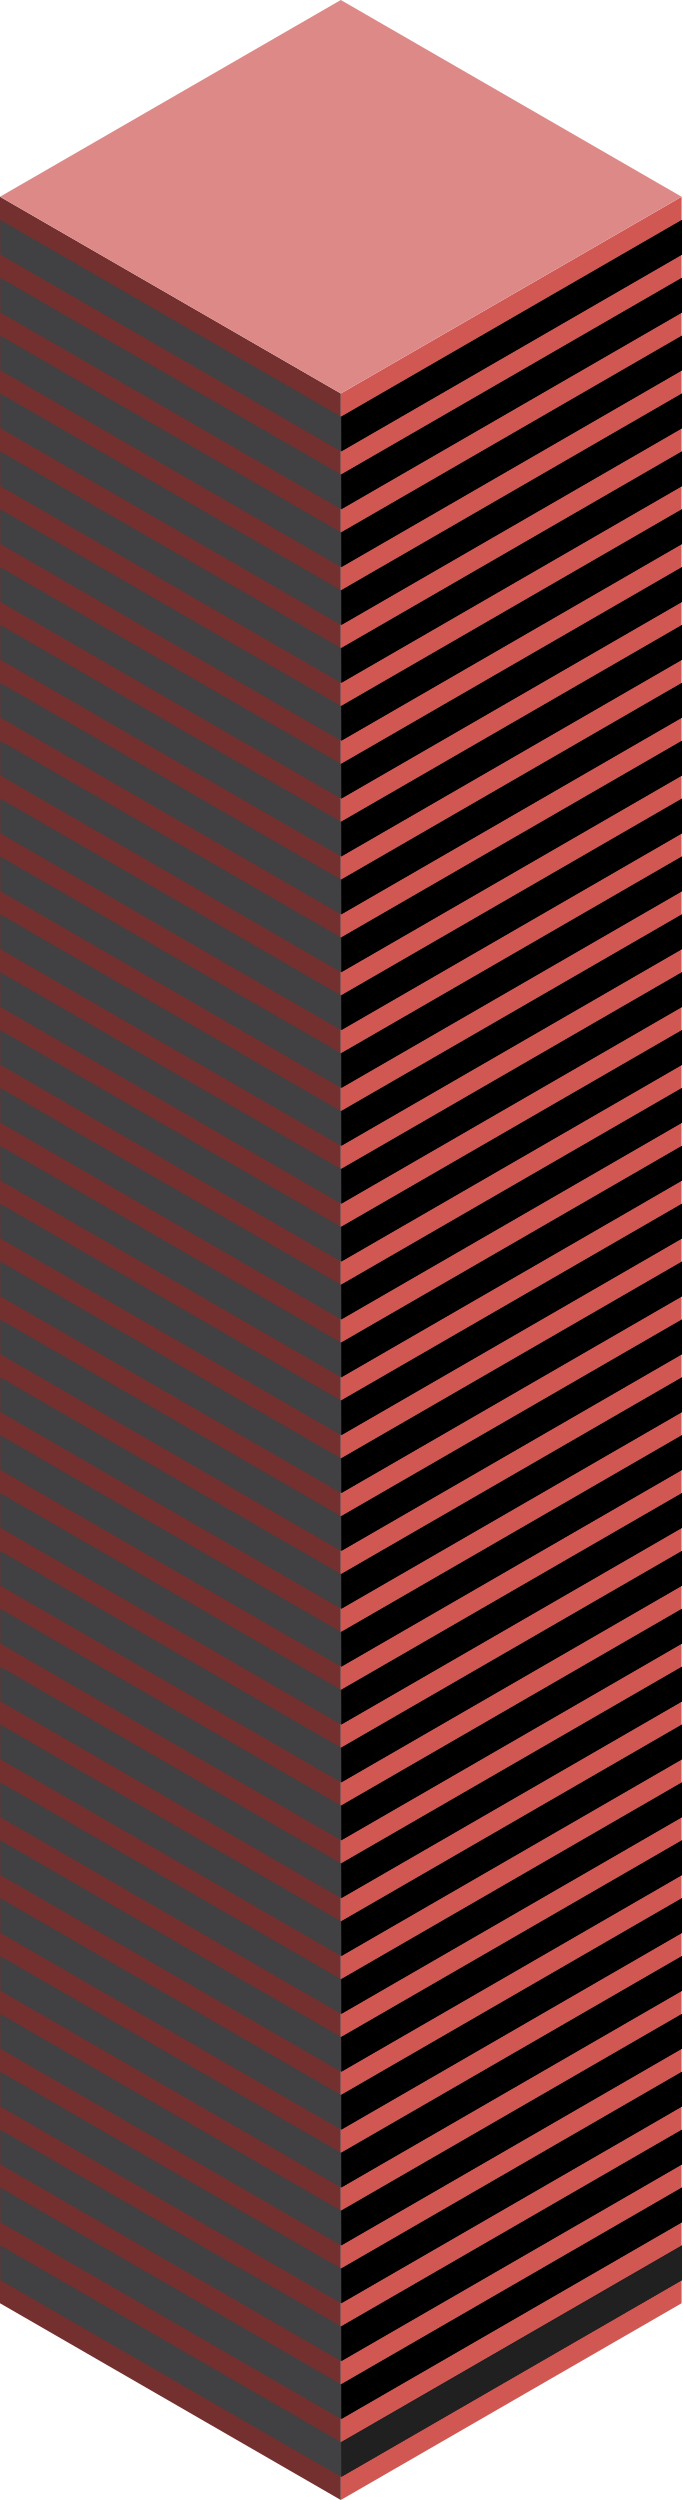
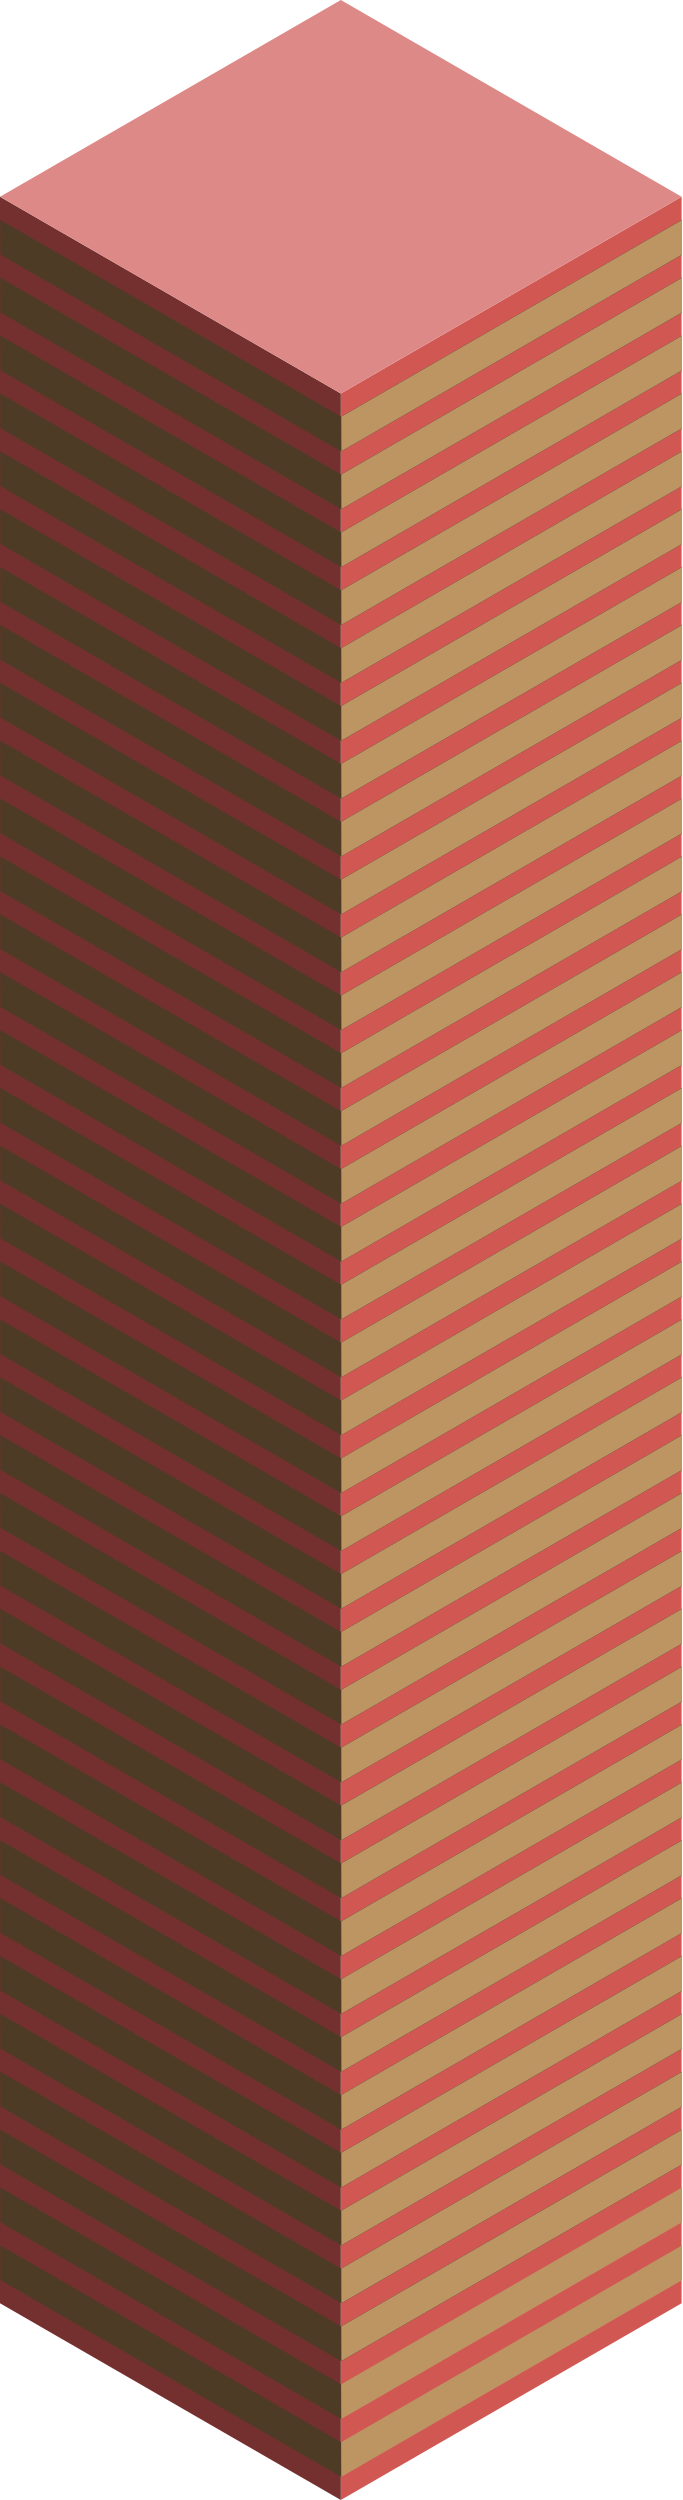
<svg xmlns="http://www.w3.org/2000/svg" id="Layer_1" data-name="Layer 1" viewBox="0 0 170.1 623.53">
  <defs>
    <style>
      .exterior-R-prim {
        fill: #d15752;
      }

      .exterior-L-prim {
        fill: #73302f;
      }

      .top-prim {
        fill: #dd8987;
      }

      .cls-1 {
        fill: #202020;
      }

+       .window-R-prim {
+         fill: #bd9563;
+       }
+ 
      .window-L-prim {
-         fill: #414042;
+         fill: #4d3b25;
      }
    </style>
  </defs>
  <path id="exterior-R-prim" class="exterior-R-prim" d="M85,98.14V623.53l85-49.07V49.07Z" />
  <path id="exterior-L-prim" class="exterior-L-prim" d="M85,98.14V623.53L0,574.46V49.07Z" />
  <path id="anchor_0_98.15_170" class="top-prim" d="M85,98.14l85-49.07L85,0,0,49.07Z" />
  <g id="Group">
    <path id="windows-R3" class="cls-1" d="M85.1,277.12l85-49.07v8.66l-85,49.07Z" />
    <path id="windows-R3-2" data-name="windows-R3" class="window-R-prim" d="M85.1,277.12l85-49.07v8.66l-85,49.07Z" />
  </g>
  <g id="Group-2" data-name="Group">
    <path id="windows-R3-3" data-name="windows-R3" class="cls-1" d="M85.1,262.69l85-49.08v8.67l-85,49.07Z" />
    <path id="windows-R3-4" data-name="windows-R3" class="window-R-prim" d="M85.1,262.69l85-49.08v8.67l-85,49.07Z" />
  </g>
  <g id="Group-3" data-name="Group">
    <path id="windows-R3-5" data-name="windows-R3" class="cls-1" d="M85.1,248.26l85-49.08v8.66l-85,49.08Z" />
    <path id="windows-R3-6" data-name="windows-R3" class="window-R-prim" d="M85.1,248.26l85-49.08v8.66l-85,49.08Z" />
  </g>
  <g id="Group-4" data-name="Group">
    <path id="windows-R3-7" data-name="windows-R3" class="cls-1" d="M85.1,233.82l85-49.07v8.66l-85,49.07Z" />
    <path id="windows-R3-8" data-name="windows-R3" class="window-R-prim" d="M85.1,233.82l85-49.07v8.66l-85,49.07Z" />
  </g>
  <g id="Group-5" data-name="Group">
    <path id="windows-R3-9" data-name="windows-R3" class="cls-1" d="M85.1,219.39l85-49.08v8.66l-85,49.08Z" />
    <path id="windows-R3-10" data-name="windows-R3" class="window-R-prim" d="M85.1,219.39l85-49.08v8.66l-85,49.08Z" />
  </g>
  <g id="Group-6" data-name="Group">
    <path id="windows-R3-11" data-name="windows-R3" class="cls-1" d="M85.1,204.95l85-49.07v8.66l-85,49.07Z" />
    <path id="windows-R3-12" data-name="windows-R3" class="window-R-prim" d="M85.1,204.95l85-49.07v8.66l-85,49.07Z" />
  </g>
  <g id="Group-7" data-name="Group">
    <path id="windows-R3-13" data-name="windows-R3" class="cls-1" d="M85.1,190.52l85-49.07v8.66l-85,49.07Z" />
    <path id="windows-R3-14" data-name="windows-R3" class="window-R-prim" d="M85.1,190.52l85-49.07v8.66l-85,49.07Z" />
  </g>
  <g id="Group-8" data-name="Group">
    <path id="windows-R3-15" data-name="windows-R3" class="cls-1" d="M85.1,176.09l85-49.08v8.66l-85,49.08Z" />
    <path id="windows-R3-16" data-name="windows-R3" class="window-R-prim" d="M85.1,176.09l85-49.08v8.66l-85,49.08Z" />
  </g>
  <g id="Group-9" data-name="Group">
    <path id="windows-R3-17" data-name="windows-R3" class="cls-1" d="M85.1,161.65l85-49.07v8.66l-85,49.07Z" />
    <path id="windows-R3-18" data-name="windows-R3" class="window-R-prim" d="M85.1,161.65l85-49.07v8.66l-85,49.07Z" />
  </g>
  <g id="Group-10" data-name="Group">
    <path id="windows-R3-19" data-name="windows-R3" class="cls-1" d="M85.1,147.22l85-49.08v8.67l-85,49.07Z" />
    <path id="windows-R3-20" data-name="windows-R3" class="window-R-prim" d="M85.1,147.22l85-49.08v8.67l-85,49.07Z" />
  </g>
  <g id="Group-11" data-name="Group">
    <path id="windows-R3-21" data-name="windows-R3" class="cls-1" d="M85.1,132.79l85-49.08v8.66l-85,49.08Z" />
    <path id="windows-R3-22" data-name="windows-R3" class="window-R-prim" d="M85.1,132.79l85-49.08v8.66l-85,49.08Z" />
  </g>
  <g id="Group-12" data-name="Group">
    <path id="windows-R3-23" data-name="windows-R3" class="cls-1" d="M85.1,118.35l85-49.07v8.66l-85,49.07Z" />
    <path id="windows-R3-24" data-name="windows-R3" class="window-R-prim" d="M85.1,118.35l85-49.07v8.66l-85,49.07Z" />
  </g>
  <g id="Group-13" data-name="Group">
    <path id="windows-R3-25" data-name="windows-R3" class="cls-1" d="M85.1,103.92l85-49.08V63.5l-85,49.08Z" />
    <path id="windows-R3-26" data-name="windows-R3" class="window-R-prim" d="M85.1,103.92l85-49.08V63.5l-85,49.08Z" />
  </g>
  <g id="Group-14" data-name="Group">
    <path id="windows-R3-27" data-name="windows-R3" class="cls-1" d="M85.1,305.99l85-49.07v8.66l-13.68,7.9L85.1,314.65Z" />
    <path id="windows-R3-28" data-name="windows-R3" class="window-R-prim" d="M85.1,305.99l85-49.07v8.66l-13.68,7.9L85.1,314.65Z" />
  </g>
  <g id="Group-15" data-name="Group">
    <path id="windows-R3-29" data-name="windows-R3" class="cls-1" d="M85.1,334.86l85-49.08v8.66l-13.68,7.91L85.1,343.52Z" />
    <path id="windows-R3-30" data-name="windows-R3" class="window-R-prim" d="M85.1,334.86l85-49.08v8.66l-13.68,7.91L85.1,343.52Z" />
  </g>
  <g id="Group-16" data-name="Group">
    <path id="windows-R3-31" data-name="windows-R3" class="cls-1" d="M85.1,363.73l85-49.08v8.66l-13.68,7.9L85.1,372.39Z" />
    <path id="windows-R3-32" data-name="windows-R3" class="window-R-prim" d="M85.1,363.73l85-49.08v8.66l-13.68,7.9L85.1,372.39Z" />
  </g>
  <g id="Group-17" data-name="Group">
    <path id="windows-R3-33" data-name="windows-R3" class="cls-1" d="M85.1,392.59l85-49.07v8.66l-13.68,7.9L85.1,401.25Z" />
    <path id="windows-R3-34" data-name="windows-R3" class="window-R-prim" d="M85.1,392.59l85-49.07v8.66l-13.68,7.9L85.1,401.25Z" />
  </g>
  <g id="Group-18" data-name="Group">
    <path id="windows-R3-35" data-name="windows-R3" class="cls-1" d="M85.1,421.46l85-49.07v8.66l-13.68,7.9L85.1,430.12Z" />
    <path id="windows-R3-36" data-name="windows-R3" class="window-R-prim" d="M85.1,421.46l85-49.07v8.66l-13.68,7.9L85.1,430.12Z" />
  </g>
  <g id="Group-19" data-name="Group">
    <path id="windows-R3-37" data-name="windows-R3" class="cls-1" d="M85.1,450.33l85-49.08v8.66l-13.68,7.91L85.1,458.99Z" />
    <path id="windows-R3-38" data-name="windows-R3" class="window-R-prim" d="M85.1,450.33l85-49.08v8.66l-13.68,7.91L85.1,458.99Z" />
  </g>
  <g id="Group-20" data-name="Group">
    <path id="windows-R3-39" data-name="windows-R3" class="cls-1" d="M85.1,479.2l85-49.08v8.66l-13.68,7.9L85.1,487.86Z" />
    <path id="windows-R3-40" data-name="windows-R3" class="window-R-prim" d="M85.1,479.2l85-49.08v8.66l-13.68,7.9L85.1,487.86Z" />
  </g>
  <g id="Group-21" data-name="Group">
    <path id="windows-R3-41" data-name="windows-R3" class="cls-1" d="M85.1,508.06l85-49.07v8.66l-13.68,7.9L85.1,516.72Z" />
    <path id="windows-R3-42" data-name="windows-R3" class="window-R-prim" d="M85.1,508.06l85-49.07v8.66l-13.68,7.9L85.1,516.72Z" />
  </g>
  <g id="Group-22" data-name="Group">
    <path id="windows-R3-43" data-name="windows-R3" class="cls-1" d="M85.1,536.93l85-49.07v8.66l-13.68,7.9L85.1,545.59Z" />
    <path id="windows-R3-44" data-name="windows-R3" class="window-R-prim" d="M85.1,536.93l85-49.07v8.66l-13.68,7.9L85.1,545.59Z" />
  </g>
  <g id="Group-23" data-name="Group">
    <path id="windows-R3-45" data-name="windows-R3" class="cls-1" d="M85.1,565.8l85-49.08v8.66l-13.68,7.91L85.1,574.46Z" />
    <path id="windows-R3-46" data-name="windows-R3" class="window-R-prim" d="M85.1,565.8l85-49.08v8.66l-13.68,7.91L85.1,574.46Z" />
  </g>
+   <path id="windows-R3-47" data-name="windows-R3" class="window-R-prim" d="M85.1,594.67l85-49.08v8.66l-13.68,7.9L85.1,603.33Z" />
  <g id="Group-24" data-name="Group">
-     <path id="windows-R3-47" data-name="windows-R3" class="cls-1" d="M85.1,594.67l85-49.08v8.66l-13.68,7.9L85.1,603.33Z" />
-     <path id="windows-R3-48" data-name="windows-R3" class="window-R-prim" d="M85.1,594.67l85-49.08v8.66l-13.68,7.9L85.1,603.33Z" />
+     <path id="windows-R3-48" data-name="windows-R3" class="cls-1" d="M85.1,291.56l85-49.08v8.66l-13.68,7.9L85.1,300.22Z" />
+     <path id="windows-R3-49" data-name="windows-R3" class="window-R-prim" d="M85.1,291.56l85-49.08v8.66l-13.68,7.9L85.1,300.22Z" />
  </g>
  <g id="Group-25" data-name="Group">
-     <path id="windows-R3-49" data-name="windows-R3" class="cls-1" d="M85.1,291.56l85-49.08v8.66l-13.68,7.9L85.1,300.22Z" />
-     <path id="windows-R3-50" data-name="windows-R3" class="window-R-prim" d="M85.1,291.56l85-49.08v8.66l-13.68,7.9L85.1,300.22Z" />
+     <path id="windows-R3-50" data-name="windows-R3" class="cls-1" d="M85.1,320.42l85-49.07v8.66l-13.68,7.9L85.1,329.08Z" />
+     <path id="windows-R3-51" data-name="windows-R3" class="window-R-prim" d="M85.1,320.42l85-49.07v8.66l-13.68,7.9L85.1,329.08Z" />
  </g>
  <g id="Group-26" data-name="Group">
-     <path id="windows-R3-51" data-name="windows-R3" class="cls-1" d="M85.1,320.42l85-49.07v8.66l-13.68,7.9L85.1,329.08Z" />
-     <path id="windows-R3-52" data-name="windows-R3" class="window-R-prim" d="M85.1,320.42l85-49.07v8.66l-13.68,7.9L85.1,329.08Z" />
+     <path id="windows-R3-52" data-name="windows-R3" class="cls-1" d="M85.1,349.29l85-49.07v8.66l-13.68,7.9L85.1,357.95Z" />
+     <path id="windows-R3-53" data-name="windows-R3" class="window-R-prim" d="M85.1,349.29l85-49.07v8.66l-13.68,7.9L85.1,357.95Z" />
  </g>
  <g id="Group-27" data-name="Group">
-     <path id="windows-R3-53" data-name="windows-R3" class="cls-1" d="M85.1,349.29l85-49.07v8.66l-13.68,7.9L85.1,357.95Z" />
-     <path id="windows-R3-54" data-name="windows-R3" class="window-R-prim" d="M85.1,349.29l85-49.07v8.66l-13.68,7.9L85.1,357.95Z" />
+     <path id="windows-R3-54" data-name="windows-R3" class="cls-1" d="M85.1,378.16l85-49.07v8.66l-13.68,7.9L85.1,386.82Z" />
+     <path id="windows-R3-55" data-name="windows-R3" class="window-R-prim" d="M85.1,378.16l85-49.07v8.66l-13.68,7.9L85.1,386.82Z" />
  </g>
  <g id="Group-28" data-name="Group">
-     <path id="windows-R3-55" data-name="windows-R3" class="cls-1" d="M85.1,378.16l85-49.07v8.66l-13.68,7.9L85.1,386.82Z" />
-     <path id="windows-R3-56" data-name="windows-R3" class="window-R-prim" d="M85.1,378.16l85-49.07v8.66l-13.68,7.9L85.1,386.82Z" />
+     <path id="windows-R3-56" data-name="windows-R3" class="cls-1" d="M85.1,407.03l85-49.08v8.66l-13.68,7.9L85.1,415.69Z" />
+     <path id="windows-R3-57" data-name="windows-R3" class="window-R-prim" d="M85.1,407.03l85-49.08v8.66l-13.68,7.9L85.1,415.69Z" />
  </g>
  <g id="Group-29" data-name="Group">
-     <path id="windows-R3-57" data-name="windows-R3" class="cls-1" d="M85.1,407.03l85-49.08v8.66l-13.68,7.9L85.1,415.69Z" />
-     <path id="windows-R3-58" data-name="windows-R3" class="window-R-prim" d="M85.1,407.03l85-49.08v8.66l-13.68,7.9L85.1,415.69Z" />
+     <path id="windows-R3-58" data-name="windows-R3" class="cls-1" d="M85.1,435.89l85-49.07v8.66l-13.68,7.9L85.1,444.55Z" />
+     <path id="windows-R3-59" data-name="windows-R3" class="window-R-prim" d="M85.1,435.89l85-49.07v8.66l-13.68,7.9L85.1,444.55Z" />
  </g>
  <g id="Group-30" data-name="Group">
-     <path id="windows-R3-59" data-name="windows-R3" class="cls-1" d="M85.1,435.89l85-49.07v8.66l-13.68,7.9L85.1,444.55Z" />
-     <path id="windows-R3-60" data-name="windows-R3" class="window-R-prim" d="M85.1,435.89l85-49.07v8.66l-13.68,7.9L85.1,444.55Z" />
+     <path id="windows-R3-60" data-name="windows-R3" class="cls-1" d="M85.1,464.76l85-49.07v8.66l-13.68,7.9L85.1,473.42Z" />
+     <path id="windows-R3-61" data-name="windows-R3" class="window-R-prim" d="M85.1,464.76l85-49.07v8.66l-13.68,7.9L85.1,473.42Z" />
  </g>
  <g id="Group-31" data-name="Group">
-     <path id="windows-R3-61" data-name="windows-R3" class="cls-1" d="M85.1,464.76l85-49.07v8.66l-13.68,7.9L85.1,473.42Z" />
-     <path id="windows-R3-62" data-name="windows-R3" class="window-R-prim" d="M85.1,464.76l85-49.07v8.66l-13.68,7.9L85.1,473.42Z" />
+     <path id="windows-R3-62" data-name="windows-R3" class="cls-1" d="M85.1,493.63l85-49.08v8.67l-13.68,7.9L85.1,502.29Z" />
+     <path id="windows-R3-63" data-name="windows-R3" class="window-R-prim" d="M85.1,493.63l85-49.08v8.67l-13.68,7.9L85.1,502.29Z" />
  </g>
  <g id="Group-32" data-name="Group">
-     <path id="windows-R3-63" data-name="windows-R3" class="cls-1" d="M85.1,493.63l85-49.08v8.67l-13.68,7.9L85.1,502.29Z" />
-     <path id="windows-R3-64" data-name="windows-R3" class="window-R-prim" d="M85.1,493.63l85-49.08v8.67l-13.68,7.9L85.1,502.29Z" />
+     <path id="windows-R3-64" data-name="windows-R3" class="cls-1" d="M85.1,522.5l85-49.08v8.66l-13.68,7.9L85.1,531.16Z" />
+     <path id="windows-R3-65" data-name="windows-R3" class="window-R-prim" d="M85.1,522.5l85-49.08v8.66l-13.68,7.9L85.1,531.16Z" />
  </g>
  <g id="Group-33" data-name="Group">
-     <path id="windows-R3-65" data-name="windows-R3" class="cls-1" d="M85.1,522.5l85-49.08v8.66l-13.68,7.9L85.1,531.16Z" />
-     <path id="windows-R3-66" data-name="windows-R3" class="window-R-prim" d="M85.1,522.5l85-49.08v8.66l-13.68,7.9L85.1,531.16Z" />
+     <path id="windows-R3-66" data-name="windows-R3" class="cls-1" d="M85.1,551.36l85-49.07v8.66l-13.68,7.9L85.1,560.03Z" />
+     <path id="windows-R3-67" data-name="windows-R3" class="window-R-prim" d="M85.1,551.36l85-49.07v8.66l-13.68,7.9L85.1,560.03Z" />
  </g>
  <g id="Group-34" data-name="Group">
-     <path id="windows-R3-67" data-name="windows-R3" class="cls-1" d="M85.1,551.36l85-49.07v8.66l-13.68,7.9L85.1,560.03Z" />
-     <path id="windows-R3-68" data-name="windows-R3" class="window-R-prim" d="M85.1,551.36l85-49.07v8.66l-13.68,7.9L85.1,560.03Z" />
-   </g>
-   <g id="Group-35" data-name="Group">
-     <path id="windows-R3-69" data-name="windows-R3" class="cls-1" d="M85.1,580.23l85-49.07v8.66l-13.68,7.9L85.1,588.89Z" />
-     <path id="windows-R3-70" data-name="windows-R3" class="window-R-prim" d="M85.1,580.23l85-49.07v8.66l-13.68,7.9L85.1,588.89Z" />
-   </g>
-   <g id="Group-36" data-name="Group">
-     <path id="windows-R3-71" data-name="windows-R3" class="cls-1" d="M85.1,609.1l85-49.07v8.66l-13.68,7.9L85.1,617.76Z" />
-     <path id="windows-R3-72" data-name="windows-R3" class="cls-1" d="M85.1,609.1l85-49.07v8.66l-13.68,7.9L85.1,617.76Z" />
-   </g>
+     <path id="windows-R3-68" data-name="windows-R3" class="cls-1" d="M85.1,580.23l85-49.07v8.66l-13.68,7.9L85.1,588.89Z" />
+     <path id="windows-R3-69" data-name="windows-R3" class="window-R-prim" d="M85.1,580.23l85-49.07v8.66l-13.68,7.9L85.1,588.89Z" />
+   </g>
+   <path id="windows-R3-70" data-name="windows-R3" class="window-R-prim" d="M85.1,609.1l85-49.07v8.66l-13.68,7.9L85.1,617.76Z" />
  <path id="windows-L2" class="window-L-prim" d="M85.06,277.12l-85-49.07.04,8.66,85,49.07Z" />
  <path id="windows-L2-2" data-name="windows-L2" class="window-L-prim" d="M85.06,262.69l-85-49.08.04,8.67,85,49.07Z" />
  <path id="windows-L2-3" data-name="windows-L2" class="window-L-prim" d="M85.06,248.26l-85-49.08.04,8.66,85,49.08Z" />
  <path id="windows-L2-4" data-name="windows-L2" class="window-L-prim" d="M85.06,233.82l-85-49.07.04,8.66,85,49.07Z" />
  <path id="windows-L2-5" data-name="windows-L2" class="window-L-prim" d="M85.06,219.39l-85-49.08.04,8.66,85,49.08Z" />
  <path id="windows-L2-6" data-name="windows-L2" class="window-L-prim" d="M85.06,204.95l-85-49.07.04,8.66,85,49.07Z" />
  <path id="windows-L2-7" data-name="windows-L2" class="window-L-prim" d="M85.06,190.52l-85-49.07.04,8.66,85,49.07Z" />
  <path id="windows-L2-8" data-name="windows-L2" class="window-L-prim" d="M85.06,176.09l-85-49.08.04,8.66,85,49.08Z" />
  <path id="windows-L2-9" data-name="windows-L2" class="window-L-prim" d="M85.06,161.65l-85-49.07.04,8.66,85,49.07Z" />
  <path id="windows-L2-10" data-name="windows-L2" class="window-L-prim" d="M85.06,147.22.06,98.14l.04,8.67,85,49.07Z" />
  <path id="windows-L2-11" data-name="windows-L2" class="window-L-prim" d="M85.06,132.79.06,83.71.1,92.37l85,49.08Z" />
  <path id="windows-L2-12" data-name="windows-L2" class="window-L-prim" d="M85.06,118.35.06,69.28.1,77.94l85,49.07Z" />
  <path id="windows-L2-13" data-name="windows-L2" class="window-L-prim" d="M85.06,103.92.06,54.84.1,63.5l85,49.08Z" />
  <path id="windows-L2-14" data-name="windows-L2" class="window-L-prim" d="M85.06,305.99l-85-49.07.04,8.66,85,49.07Z" />
  <path id="windows-L2-15" data-name="windows-L2" class="window-L-prim" d="M85.06,334.86l-85-49.08.04,8.66,85,49.08Z" />
  <path id="windows-L2-16" data-name="windows-L2" class="window-L-prim" d="M85.06,363.73l-85-49.08.04,8.66,85,49.08Z" />
  <path id="windows-L2-17" data-name="windows-L2" class="window-L-prim" d="M85.06,392.59l-85-49.07.04,8.66,85,49.07Z" />
  <path id="windows-L2-18" data-name="windows-L2" class="window-L-prim" d="M85.06,421.46l-85-49.07.04,8.66,85,49.07Z" />
  <path id="windows-L2-19" data-name="windows-L2" class="window-L-prim" d="M85.06,450.33l-85-49.08.04,8.66,85,49.08Z" />
  <path id="windows-L2-20" data-name="windows-L2" class="window-L-prim" d="M85.06,479.2l-85-49.08.04,8.66,85,49.08Z" />
  <path id="windows-L2-21" data-name="windows-L2" class="window-L-prim" d="M85.06,508.06l-85-49.07.04,8.66,85,49.07Z" />
  <path id="windows-L2-22" data-name="windows-L2" class="window-L-prim" d="M85.06,536.93l-85-49.07.04,8.66,85,49.07Z" />
  <path id="windows-L2-23" data-name="windows-L2" class="window-L-prim" d="M85.06,565.8l-85-49.08.04,8.66,85,49.08Z" />
  <path id="windows-L2-24" data-name="windows-L2" class="window-L-prim" d="M85.06,594.67l-85-49.08.04,8.66,85,49.08Z" />
  <path id="windows-L2-25" data-name="windows-L2" class="window-L-prim" d="M85.06,291.56l-85-49.08.04,8.66,85,49.08Z" />
  <path id="windows-L2-26" data-name="windows-L2" class="window-L-prim" d="M85.06,320.42l-85-49.07.04,8.66,85,49.07Z" />
  <path id="windows-L2-27" data-name="windows-L2" class="window-L-prim" d="M85.06,349.29l-85-49.07.04,8.66,85,49.07Z" />
  <path id="windows-L2-28" data-name="windows-L2" class="window-L-prim" d="M85.06,378.16l-85-49.07.04,8.66,85,49.07Z" />
  <path id="windows-L2-29" data-name="windows-L2" class="window-L-prim" d="M85.06,407.03l-85-49.08.04,8.66,85,49.08Z" />
  <path id="windows-L2-30" data-name="windows-L2" class="window-L-prim" d="M85.06,435.89l-85-49.07.04,8.66,85,49.07Z" />
  <path id="windows-L2-31" data-name="windows-L2" class="window-L-prim" d="M85.06,464.76l-85-49.07.04,8.66,85,49.07Z" />
  <path id="windows-L2-32" data-name="windows-L2" class="window-L-prim" d="M85.06,493.63l-85-49.08.04,8.67,85,49.07Z" />
  <path id="windows-L2-33" data-name="windows-L2" class="window-L-prim" d="M85.06,522.5l-85-49.08.04,8.66,85,49.08Z" />
  <path id="windows-L2-34" data-name="windows-L2" class="window-L-prim" d="M85.06,551.36l-85-49.07.04,8.66,85,49.08Z" />
  <path id="windows-L2-35" data-name="windows-L2" class="window-L-prim" d="M85.06,580.23l-85-49.07.04,8.66,85,49.07Z" />
  <path id="windows-L2-36" data-name="windows-L2" class="window-L-prim" d="M85.06,609.1l-85-49.07.04,8.66,85,49.07Z" />
</svg>
